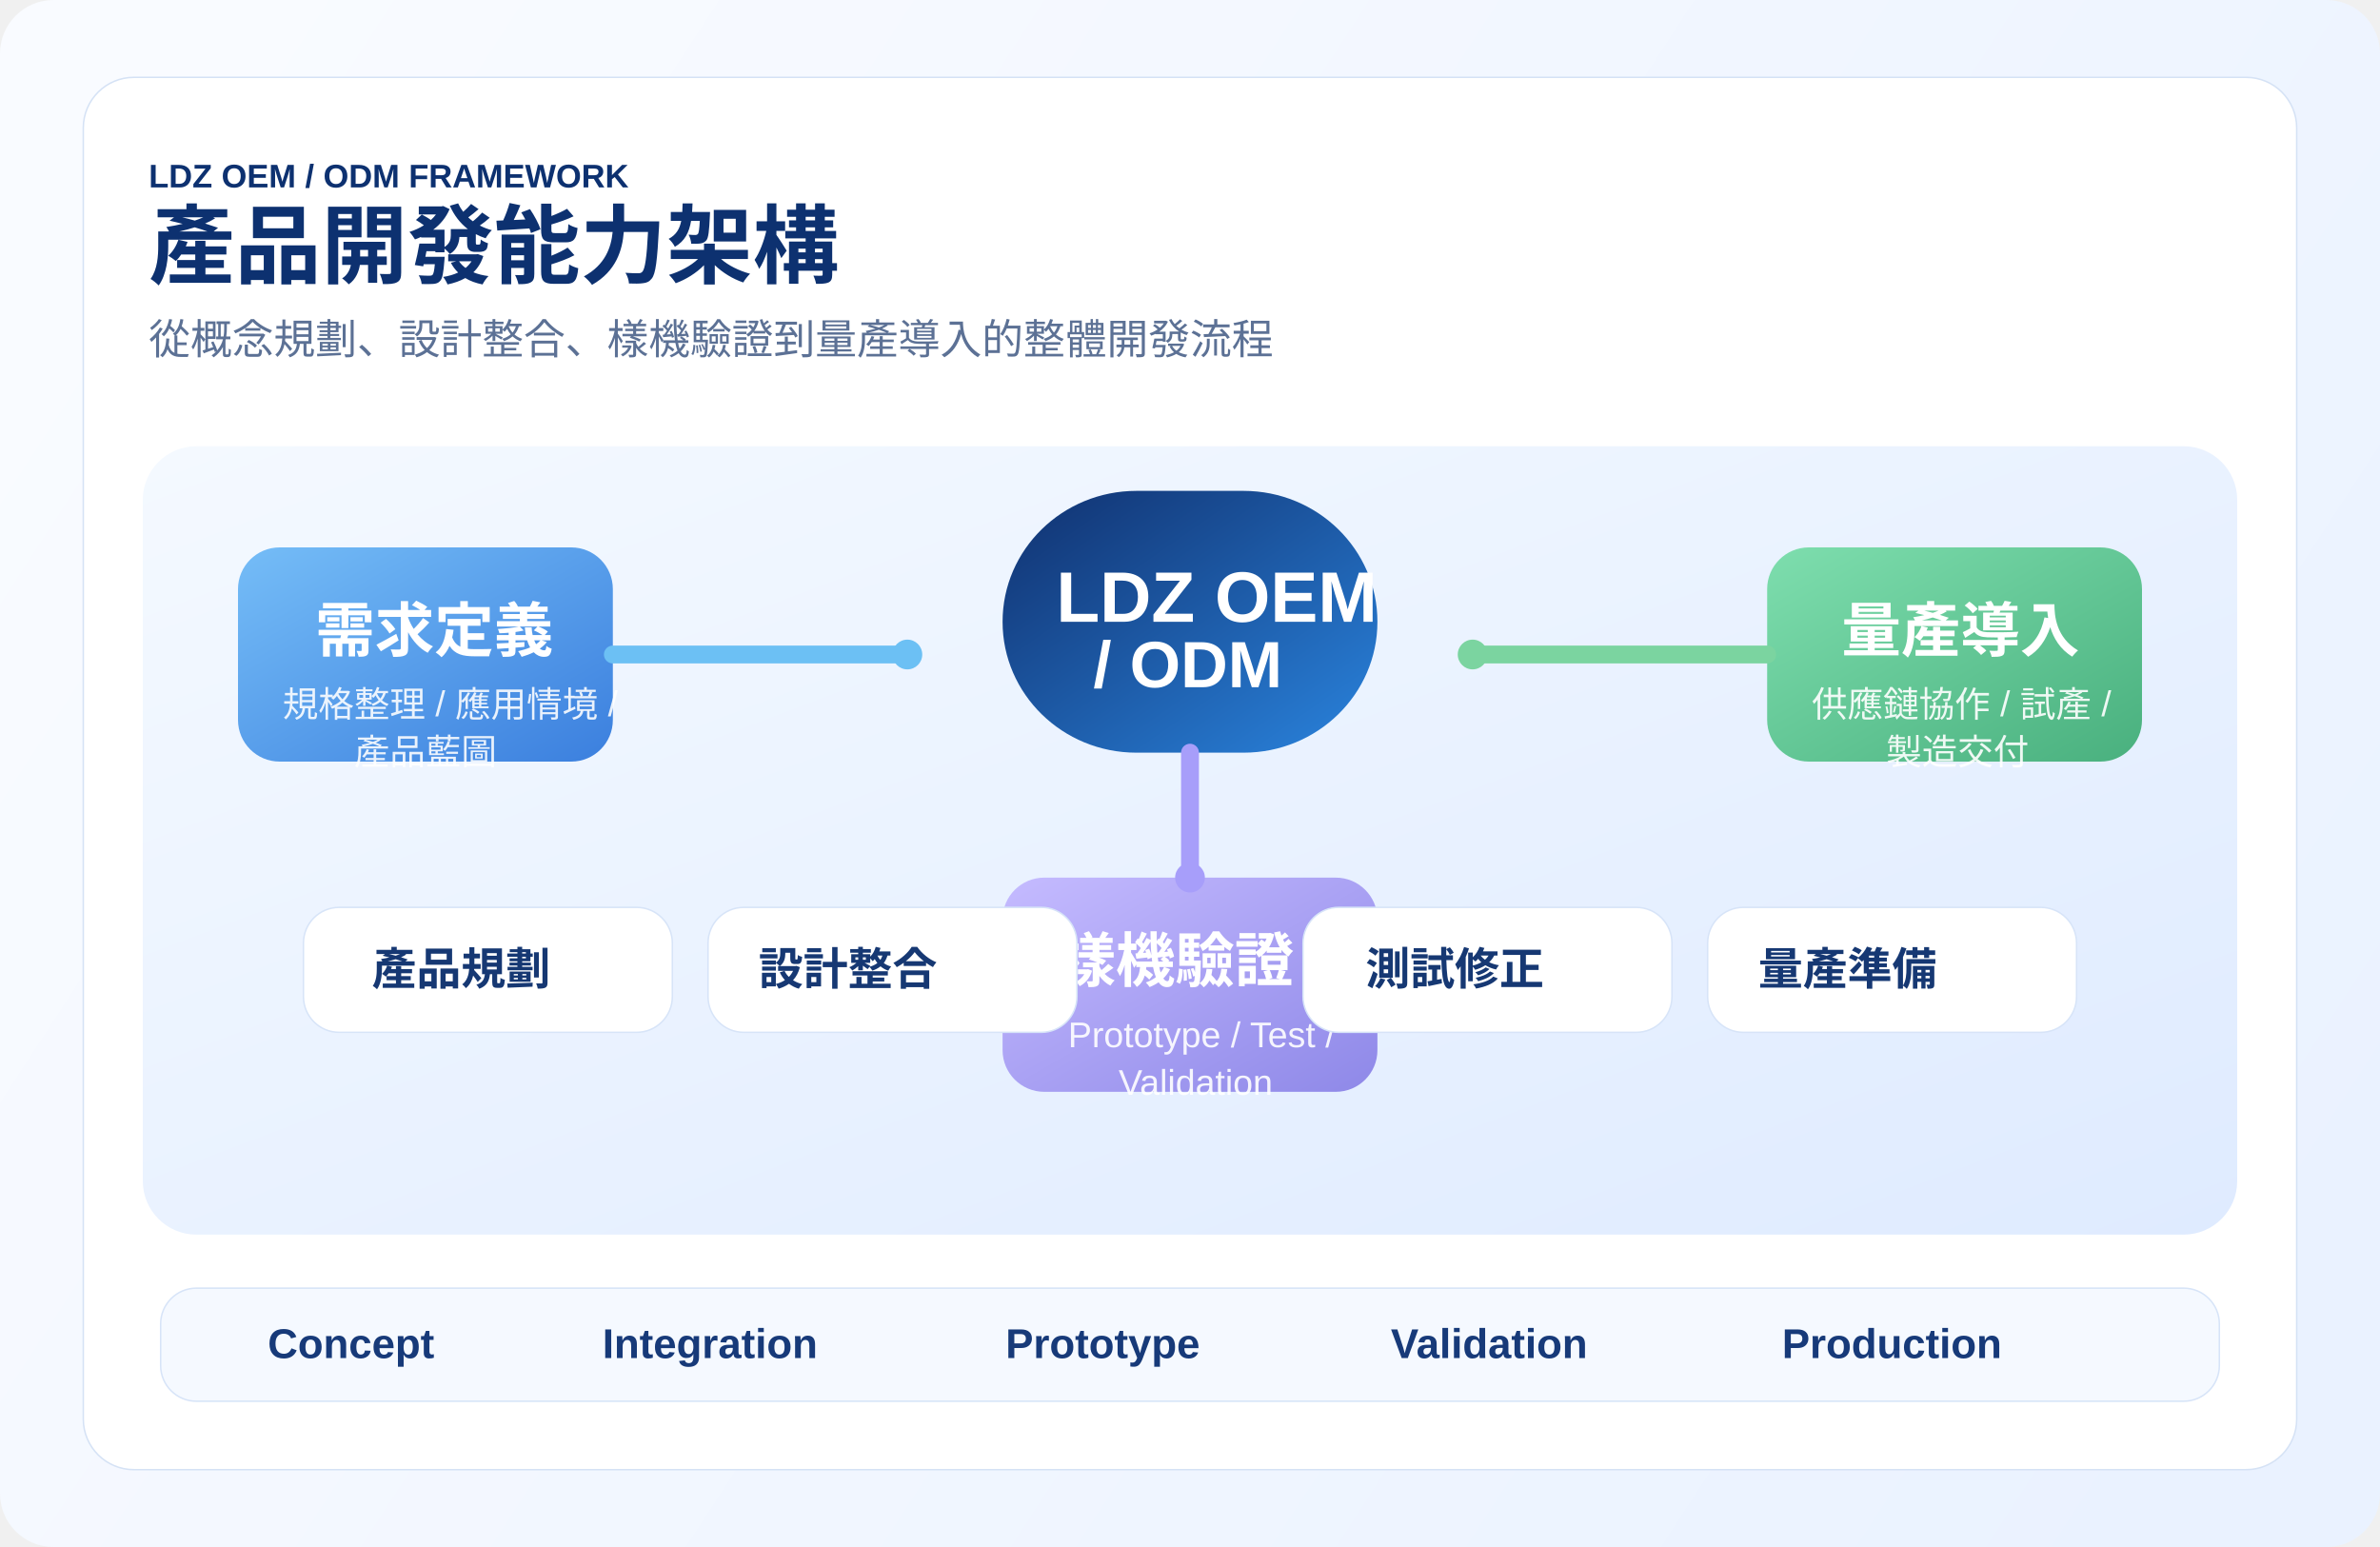
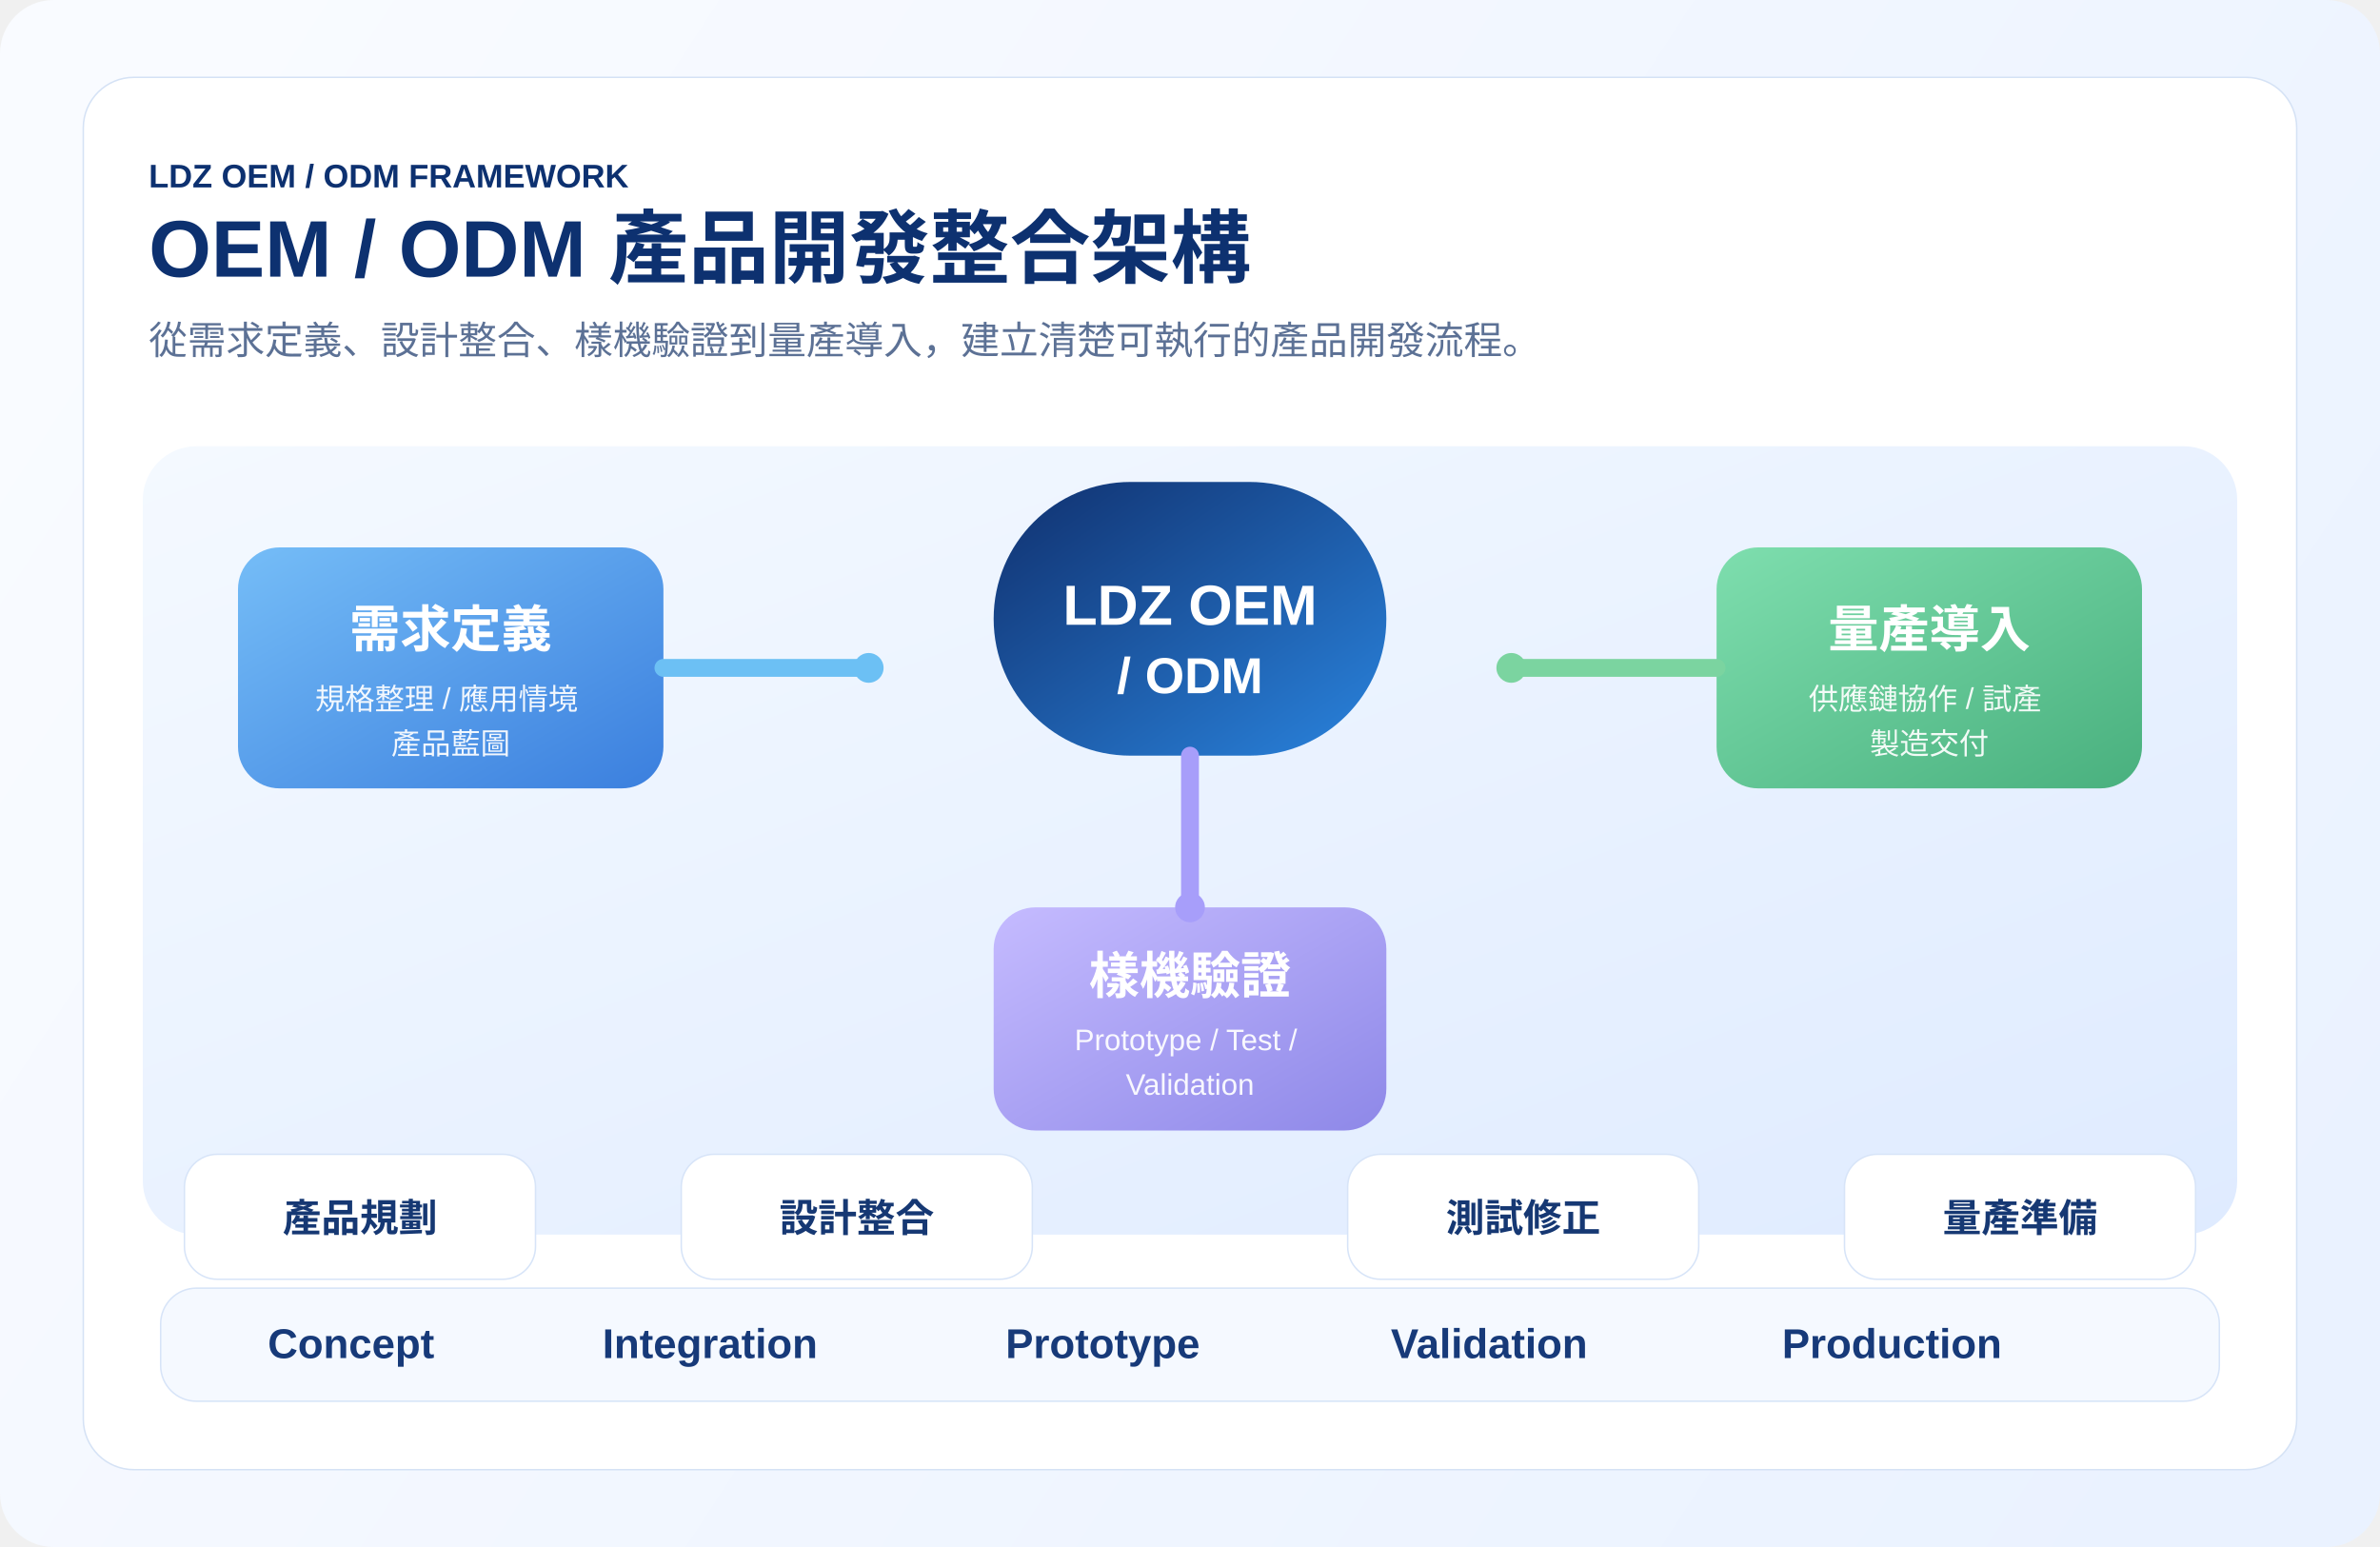
<svg xmlns="http://www.w3.org/2000/svg" width="1600" height="1040" viewBox="0 0 1600 1040" fill="none">
  <defs>
    <linearGradient id="bg" x1="110" y1="70" x2="1490" y2="970" gradientUnits="userSpaceOnUse">
      <stop stop-color="#F9FBFF" />
      <stop offset="1" stop-color="#EAF2FF" />
    </linearGradient>
    <linearGradient id="panel" x1="0" y1="0" x2="1" y2="1">
      <stop stop-color="#F4F9FF" />
      <stop offset="1" stop-color="#DFEBFF" />
    </linearGradient>
    <linearGradient id="core" x1="0" y1="0" x2="1" y2="1">
      <stop stop-color="#10306E" />
      <stop offset="1" stop-color="#2A84DE" />
    </linearGradient>
    <linearGradient id="chipBlue" x1="0" y1="0" x2="1" y2="1">
      <stop stop-color="#75BDF7" />
      <stop offset="1" stop-color="#3B7FDE" />
    </linearGradient>
    <linearGradient id="chipGreen" x1="0" y1="0" x2="1" y2="1">
      <stop stop-color="#7EDEAE" />
      <stop offset="1" stop-color="#49B07E" />
    </linearGradient>
    <linearGradient id="chipPurple" x1="0" y1="0" x2="1" y2="1">
      <stop stop-color="#C5BBFF" />
      <stop offset="1" stop-color="#8E88E8" />
    </linearGradient>
  </defs>
  <rect width="1600" height="1040" rx="36" fill="url(#bg)" />
  <rect x="56" y="52" width="1488" height="936" rx="34" fill="white" stroke="#D5E2F5" />
  <text x="100" y="126" fill="#0D3170" font-family="Arial, 'Microsoft JhengHei', sans-serif" font-size="22" font-weight="700">LDZ OEM / ODM FRAMEWORK</text>
-   <text x="100" y="186" fill="#0D3170" font-family="Arial, 'Microsoft JhengHei', sans-serif" font-size="58" font-weight="700">產品開發能力架構</text>
-   <text x="100" y="238" fill="#5C7195" font-family="Arial, 'Microsoft JhengHei', sans-serif" font-size="28">從概念規劃、設計整合、樣機驗證到量產導入的整體開發流程</text>
+   <text x="100" y="186" fill="#0D3170" font-family="Arial, 'Microsoft JhengHei', sans-serif" font-size="54" font-weight="700">OEM / ODM 產品開發整合架構</text>
+   <text x="100" y="238" fill="#5C7195" font-family="Arial, 'Microsoft JhengHei', sans-serif" font-size="26">
+     <tspan x="100" dy="0">從需求定義、設計整合、樣機驗證到量產導入，建立清楚可執行的產品開發流程。</tspan>
+   </text>
  <g>
    <rect x="96" y="300" width="1408" height="530" rx="36" fill="url(#panel)" />
-     <rect x="160" y="368" width="252" height="144" rx="28" fill="url(#chipBlue)" />
-     <text x="212" y="438" fill="white" font-family="Arial, 'Microsoft JhengHei', sans-serif" font-size="40" font-weight="700">需求定義</text>
-     <text x="190" y="482" fill="rgba(255,255,255,0.88)" font-family="Arial, 'Microsoft JhengHei', sans-serif" font-size="24">規格整理 / 應用情境 /</text>
-     <text x="238" y="514" fill="rgba(255,255,255,0.88)" font-family="Arial, 'Microsoft JhengHei', sans-serif" font-size="24">產品藍圖</text>
-     <rect x="674" y="330" width="252" height="176" rx="90" fill="url(#core)" />
-     <text x="710" y="418" fill="white" font-family="Arial, 'Microsoft JhengHei', sans-serif" font-size="48" font-weight="700">LDZ OEM</text>
-     <text x="735" y="462" fill="white" font-family="Arial, 'Microsoft JhengHei', sans-serif" font-size="44" font-weight="700">/ ODM</text>
-     <rect x="1188" y="368" width="252" height="144" rx="28" fill="url(#chipGreen)" />
-     <text x="1238" y="438" fill="white" font-family="Arial, 'Microsoft JhengHei', sans-serif" font-size="40" font-weight="700">量產導入</text>
-     <text x="1218" y="482" fill="rgba(255,255,255,0.9)" font-family="Arial, 'Microsoft JhengHei', sans-serif" font-size="24">供應鏈協作 / 試產 /</text>
-     <text x="1268" y="514" fill="rgba(255,255,255,0.9)" font-family="Arial, 'Microsoft JhengHei', sans-serif" font-size="24">製造交付</text>
-     <rect x="674" y="590" width="252" height="144" rx="28" fill="url(#chipPurple)" />
-     <text x="710" y="660" fill="white" font-family="Arial, 'Microsoft JhengHei', sans-serif" font-size="40" font-weight="700">樣機驗證</text>
-     <text x="718" y="704" fill="rgba(255,255,255,0.9)" font-family="Arial, 'Microsoft JhengHei', sans-serif" font-size="24">Prototype / Test /</text>
-     <text x="752" y="736" fill="rgba(255,255,255,0.9)" font-family="Arial, 'Microsoft JhengHei', sans-serif" font-size="24">Validation</text>
-     <path d="M412 440H610" stroke="#6CC0F4" stroke-width="12" stroke-linecap="round" />
-     <path d="M990 440H1188" stroke="#7BD4A0" stroke-width="12" stroke-linecap="round" />
-     <path d="M800 506V590" stroke="#A79EFA" stroke-width="12" stroke-linecap="round" />
-     <circle cx="610" cy="440" r="10" fill="#6CC0F4" />
-     <circle cx="990" cy="440" r="10" fill="#7BD4A0" />
-     <circle cx="800" cy="590" r="10" fill="#A79EFA" />
-     <rect x="204" y="610" width="248" height="84" rx="24" fill="white" stroke="#D7E4F8" />
-     <text x="250" y="662" fill="#163873" font-family="Arial, 'Microsoft JhengHei', sans-serif" font-size="30" font-weight="700">產品規劃</text>
-     <rect x="476" y="610" width="248" height="84" rx="24" fill="white" stroke="#D7E4F8" />
-     <text x="510" y="662" fill="#163873" font-family="Arial, 'Microsoft JhengHei', sans-serif" font-size="30" font-weight="700">設計整合</text>
-     <rect x="876" y="610" width="248" height="84" rx="24" fill="white" stroke="#D7E4F8" />
-     <text x="918" y="662" fill="#163873" font-family="Arial, 'Microsoft JhengHei', sans-serif" font-size="30" font-weight="700">測試修正</text>
-     <rect x="1148" y="610" width="248" height="84" rx="24" fill="white" stroke="#D7E4F8" />
-     <text x="1182" y="662" fill="#163873" font-family="Arial, 'Microsoft JhengHei', sans-serif" font-size="30" font-weight="700">量產準備</text>
+     <rect x="160" y="368" width="286" height="162" rx="28" fill="url(#chipBlue)" />
+     <text x="303" y="435" text-anchor="middle" fill="white" font-family="Arial, 'Microsoft JhengHei', sans-serif" font-size="34" font-weight="700">需求定義</text>
+     <text x="303" y="477" text-anchor="middle" fill="rgba(255,255,255,0.92)" font-family="Arial, 'Microsoft JhengHei', sans-serif" font-size="20">
+       <tspan x="303" dy="0">規格整理 / 應用情境</tspan>
+       <tspan x="303" dy="30">產品藍圖</tspan>
+     </text>
+     <rect x="668" y="324" width="264" height="184" rx="92" fill="url(#core)" />
+     <text x="800" y="420" text-anchor="middle" fill="white" font-family="Arial, 'Microsoft JhengHei', sans-serif" font-size="38" font-weight="700">LDZ OEM</text>
+     <text x="800" y="466" text-anchor="middle" fill="white" font-family="Arial, 'Microsoft JhengHei', sans-serif" font-size="34" font-weight="700">/ ODM</text>
+     <rect x="1154" y="368" width="286" height="162" rx="28" fill="url(#chipGreen)" />
+     <text x="1297" y="435" text-anchor="middle" fill="white" font-family="Arial, 'Microsoft JhengHei', sans-serif" font-size="34" font-weight="700">量產導入</text>
+     <text x="1297" y="477" text-anchor="middle" fill="rgba(255,255,255,0.92)" font-family="Arial, 'Microsoft JhengHei', sans-serif" font-size="20">
+       <tspan x="1297" dy="0">供應鏈協作 / 試產</tspan>
+       <tspan x="1297" dy="30">製造交付</tspan>
+     </text>
+     <rect x="668" y="610" width="264" height="150" rx="28" fill="url(#chipPurple)" />
+     <text x="800" y="668" text-anchor="middle" fill="white" font-family="Arial, 'Microsoft JhengHei', sans-serif" font-size="34" font-weight="700">樣機驗證</text>
+     <text x="800" y="706" text-anchor="middle" fill="rgba(255,255,255,0.92)" font-family="Arial, 'Microsoft JhengHei', sans-serif" font-size="20">
+       <tspan x="800" dy="0">Prototype / Test /</tspan>
+       <tspan x="800" dy="30">Validation</tspan>
+     </text>
+     <path d="M446 449H584" stroke="#6CC0F4" stroke-width="12" stroke-linecap="round" />
+     <path d="M1016 449H1154" stroke="#7BD4A0" stroke-width="12" stroke-linecap="round" />
+     <path d="M800 508V610" stroke="#A79EFA" stroke-width="12" stroke-linecap="round" />
+     <circle cx="584" cy="449" r="10" fill="#6CC0F4" />
+     <circle cx="1016" cy="449" r="10" fill="#7BD4A0" />
+     <circle cx="800" cy="610" r="10" fill="#A79EFA" />
+     <rect x="124" y="776" width="236" height="84" rx="22" fill="white" stroke="#D7E4F8" />
+     <text x="242" y="828" text-anchor="middle" fill="#163873" font-family="Arial, 'Microsoft JhengHei', sans-serif" font-size="26" font-weight="700">產品規劃</text>
+     <rect x="458" y="776" width="236" height="84" rx="22" fill="white" stroke="#D7E4F8" />
+     <text x="576" y="828" text-anchor="middle" fill="#163873" font-family="Arial, 'Microsoft JhengHei', sans-serif" font-size="26" font-weight="700">設計整合</text>
+     <rect x="906" y="776" width="236" height="84" rx="22" fill="white" stroke="#D7E4F8" />
+     <text x="1024" y="828" text-anchor="middle" fill="#163873" font-family="Arial, 'Microsoft JhengHei', sans-serif" font-size="26" font-weight="700">測試修正</text>
+     <rect x="1240" y="776" width="236" height="84" rx="22" fill="white" stroke="#D7E4F8" />
+     <text x="1358" y="828" text-anchor="middle" fill="#163873" font-family="Arial, 'Microsoft JhengHei', sans-serif" font-size="26" font-weight="700">量產準備</text>
  </g>
  <g>
    <rect x="108" y="866" width="1384" height="76" rx="24" fill="#F5F9FF" stroke="#D7E4F8" />
    <text x="180" y="913" fill="#173A79" font-family="Arial, 'Microsoft JhengHei', sans-serif" font-size="28" font-weight="700">Concept</text>
    <text x="405" y="913" fill="#173A79" font-family="Arial, 'Microsoft JhengHei', sans-serif" font-size="28" font-weight="700">Integration</text>
    <text x="676" y="913" fill="#173A79" font-family="Arial, 'Microsoft JhengHei', sans-serif" font-size="28" font-weight="700">Prototype</text>
    <text x="935" y="913" fill="#173A79" font-family="Arial, 'Microsoft JhengHei', sans-serif" font-size="28" font-weight="700">Validation</text>
    <text x="1198" y="913" fill="#173A79" font-family="Arial, 'Microsoft JhengHei', sans-serif" font-size="28" font-weight="700">Production</text>
  </g>
</svg>
